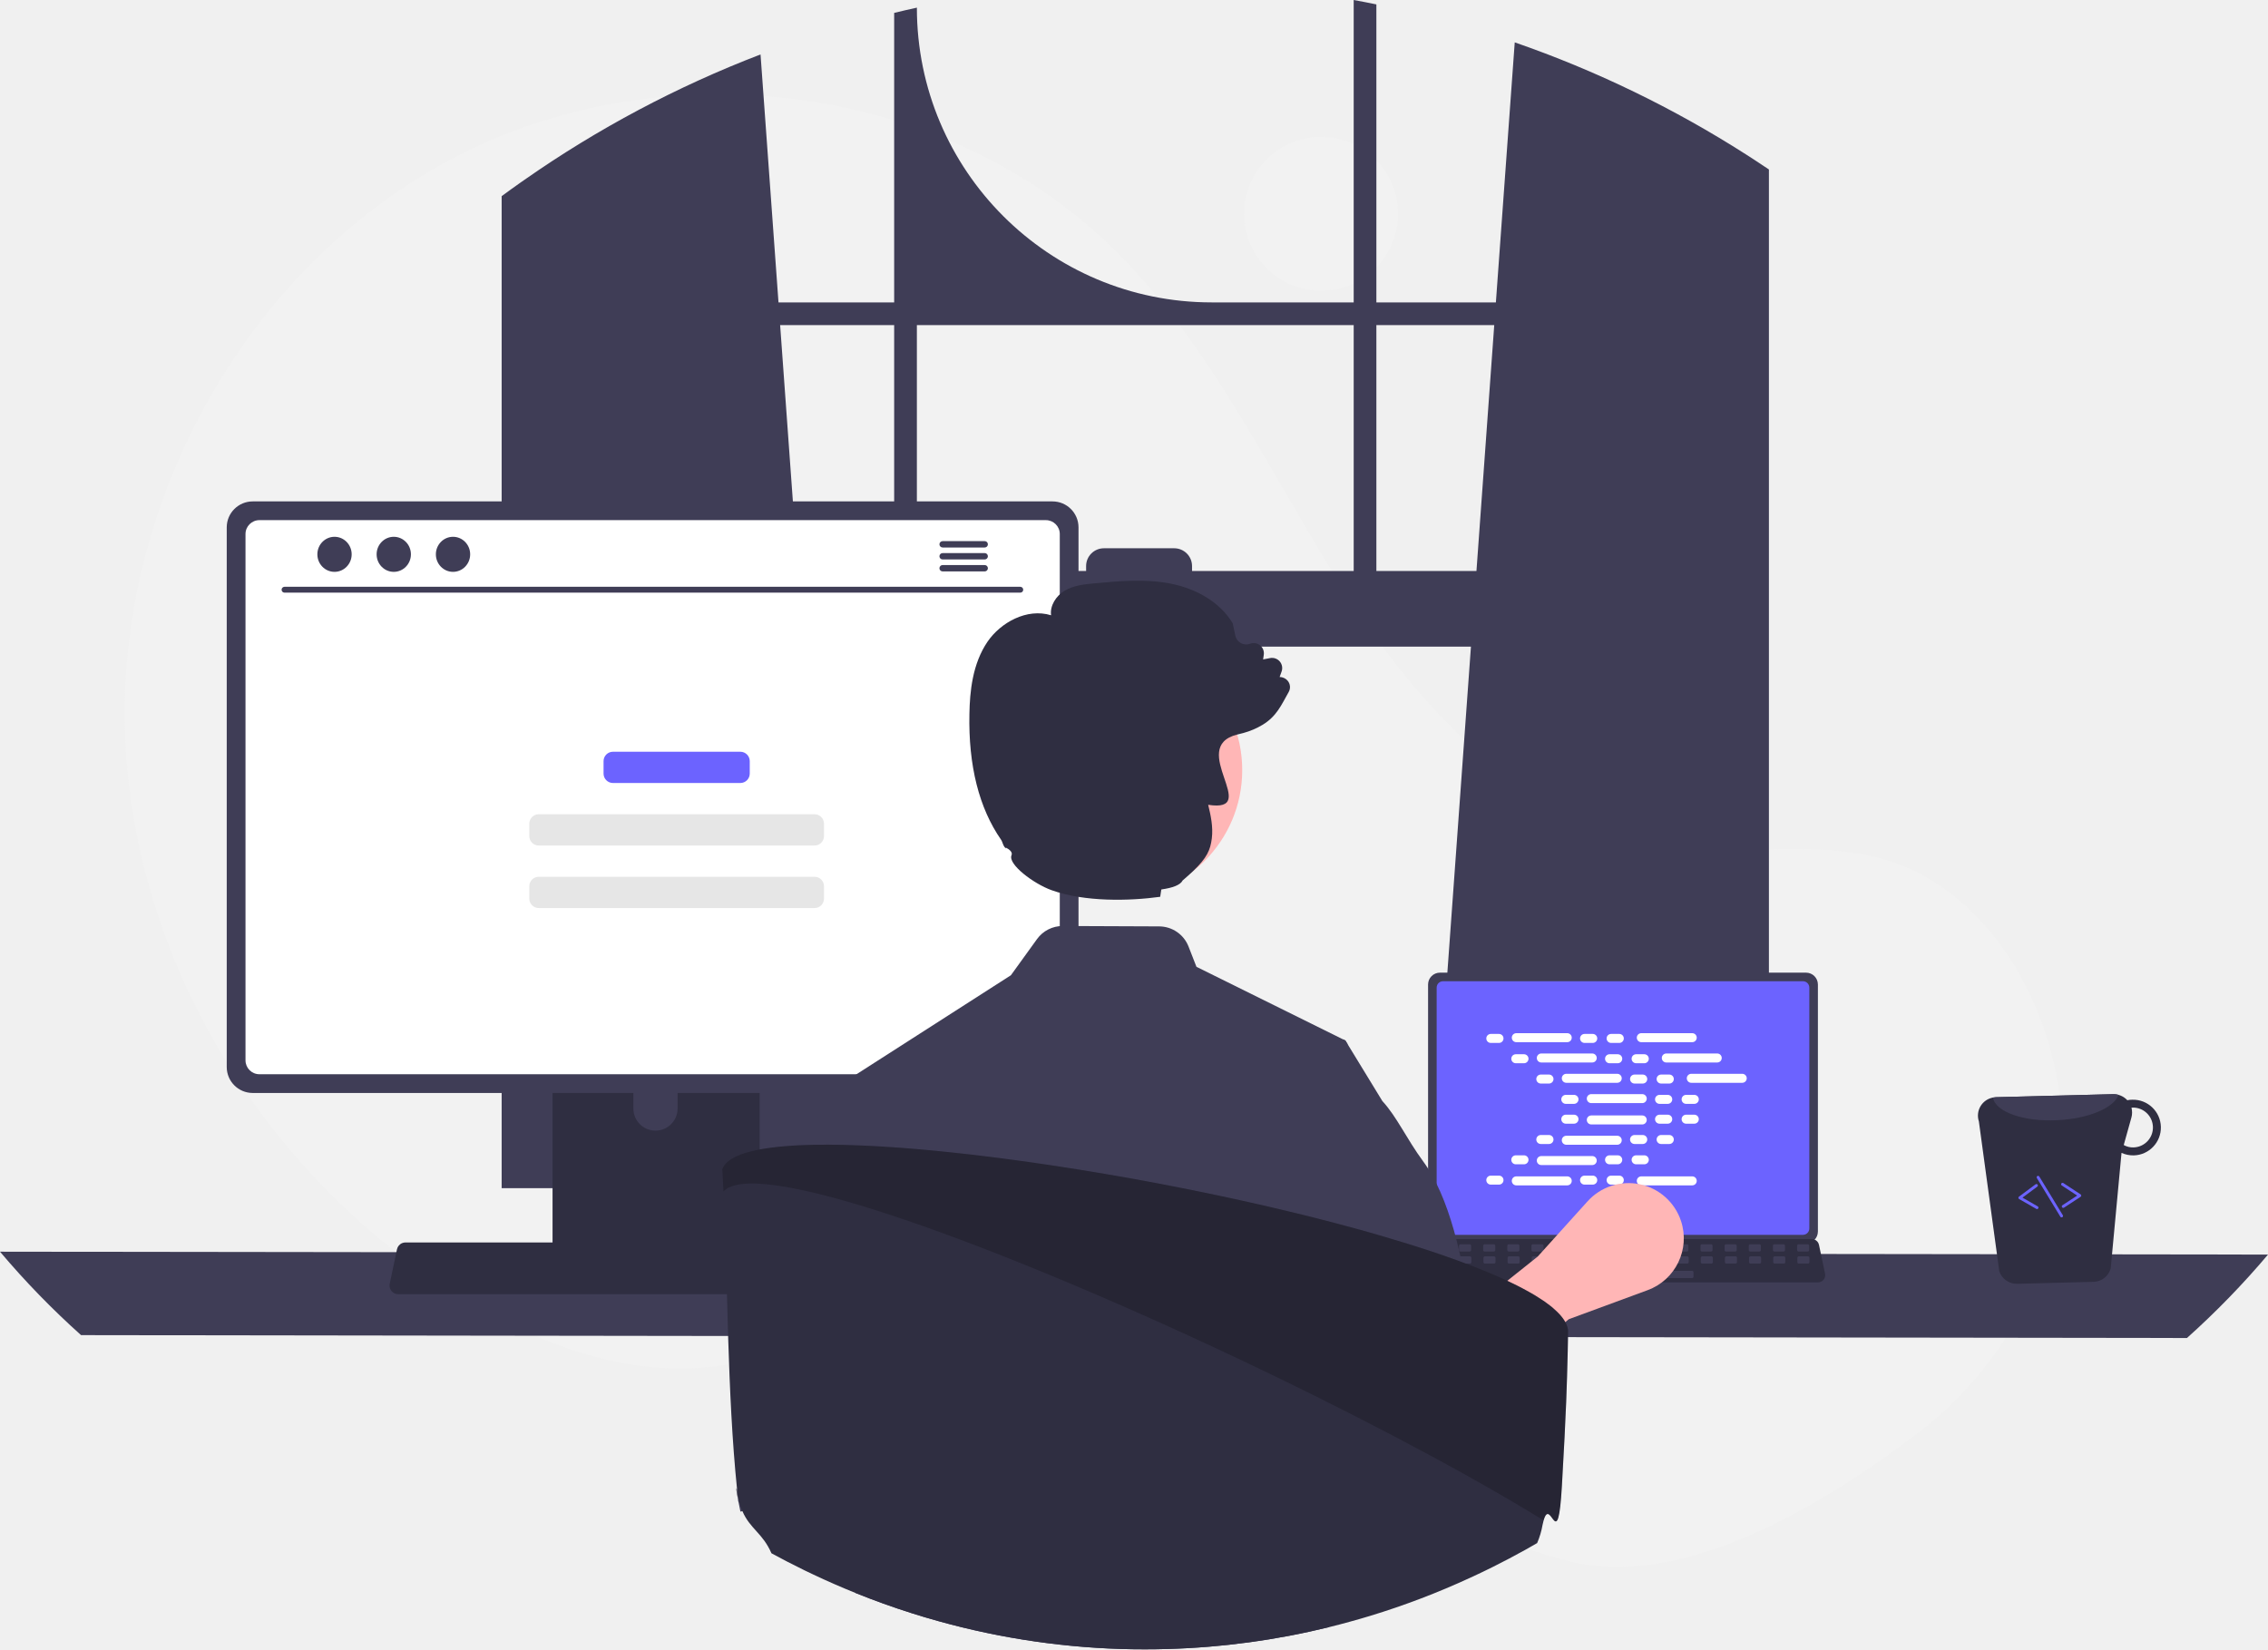
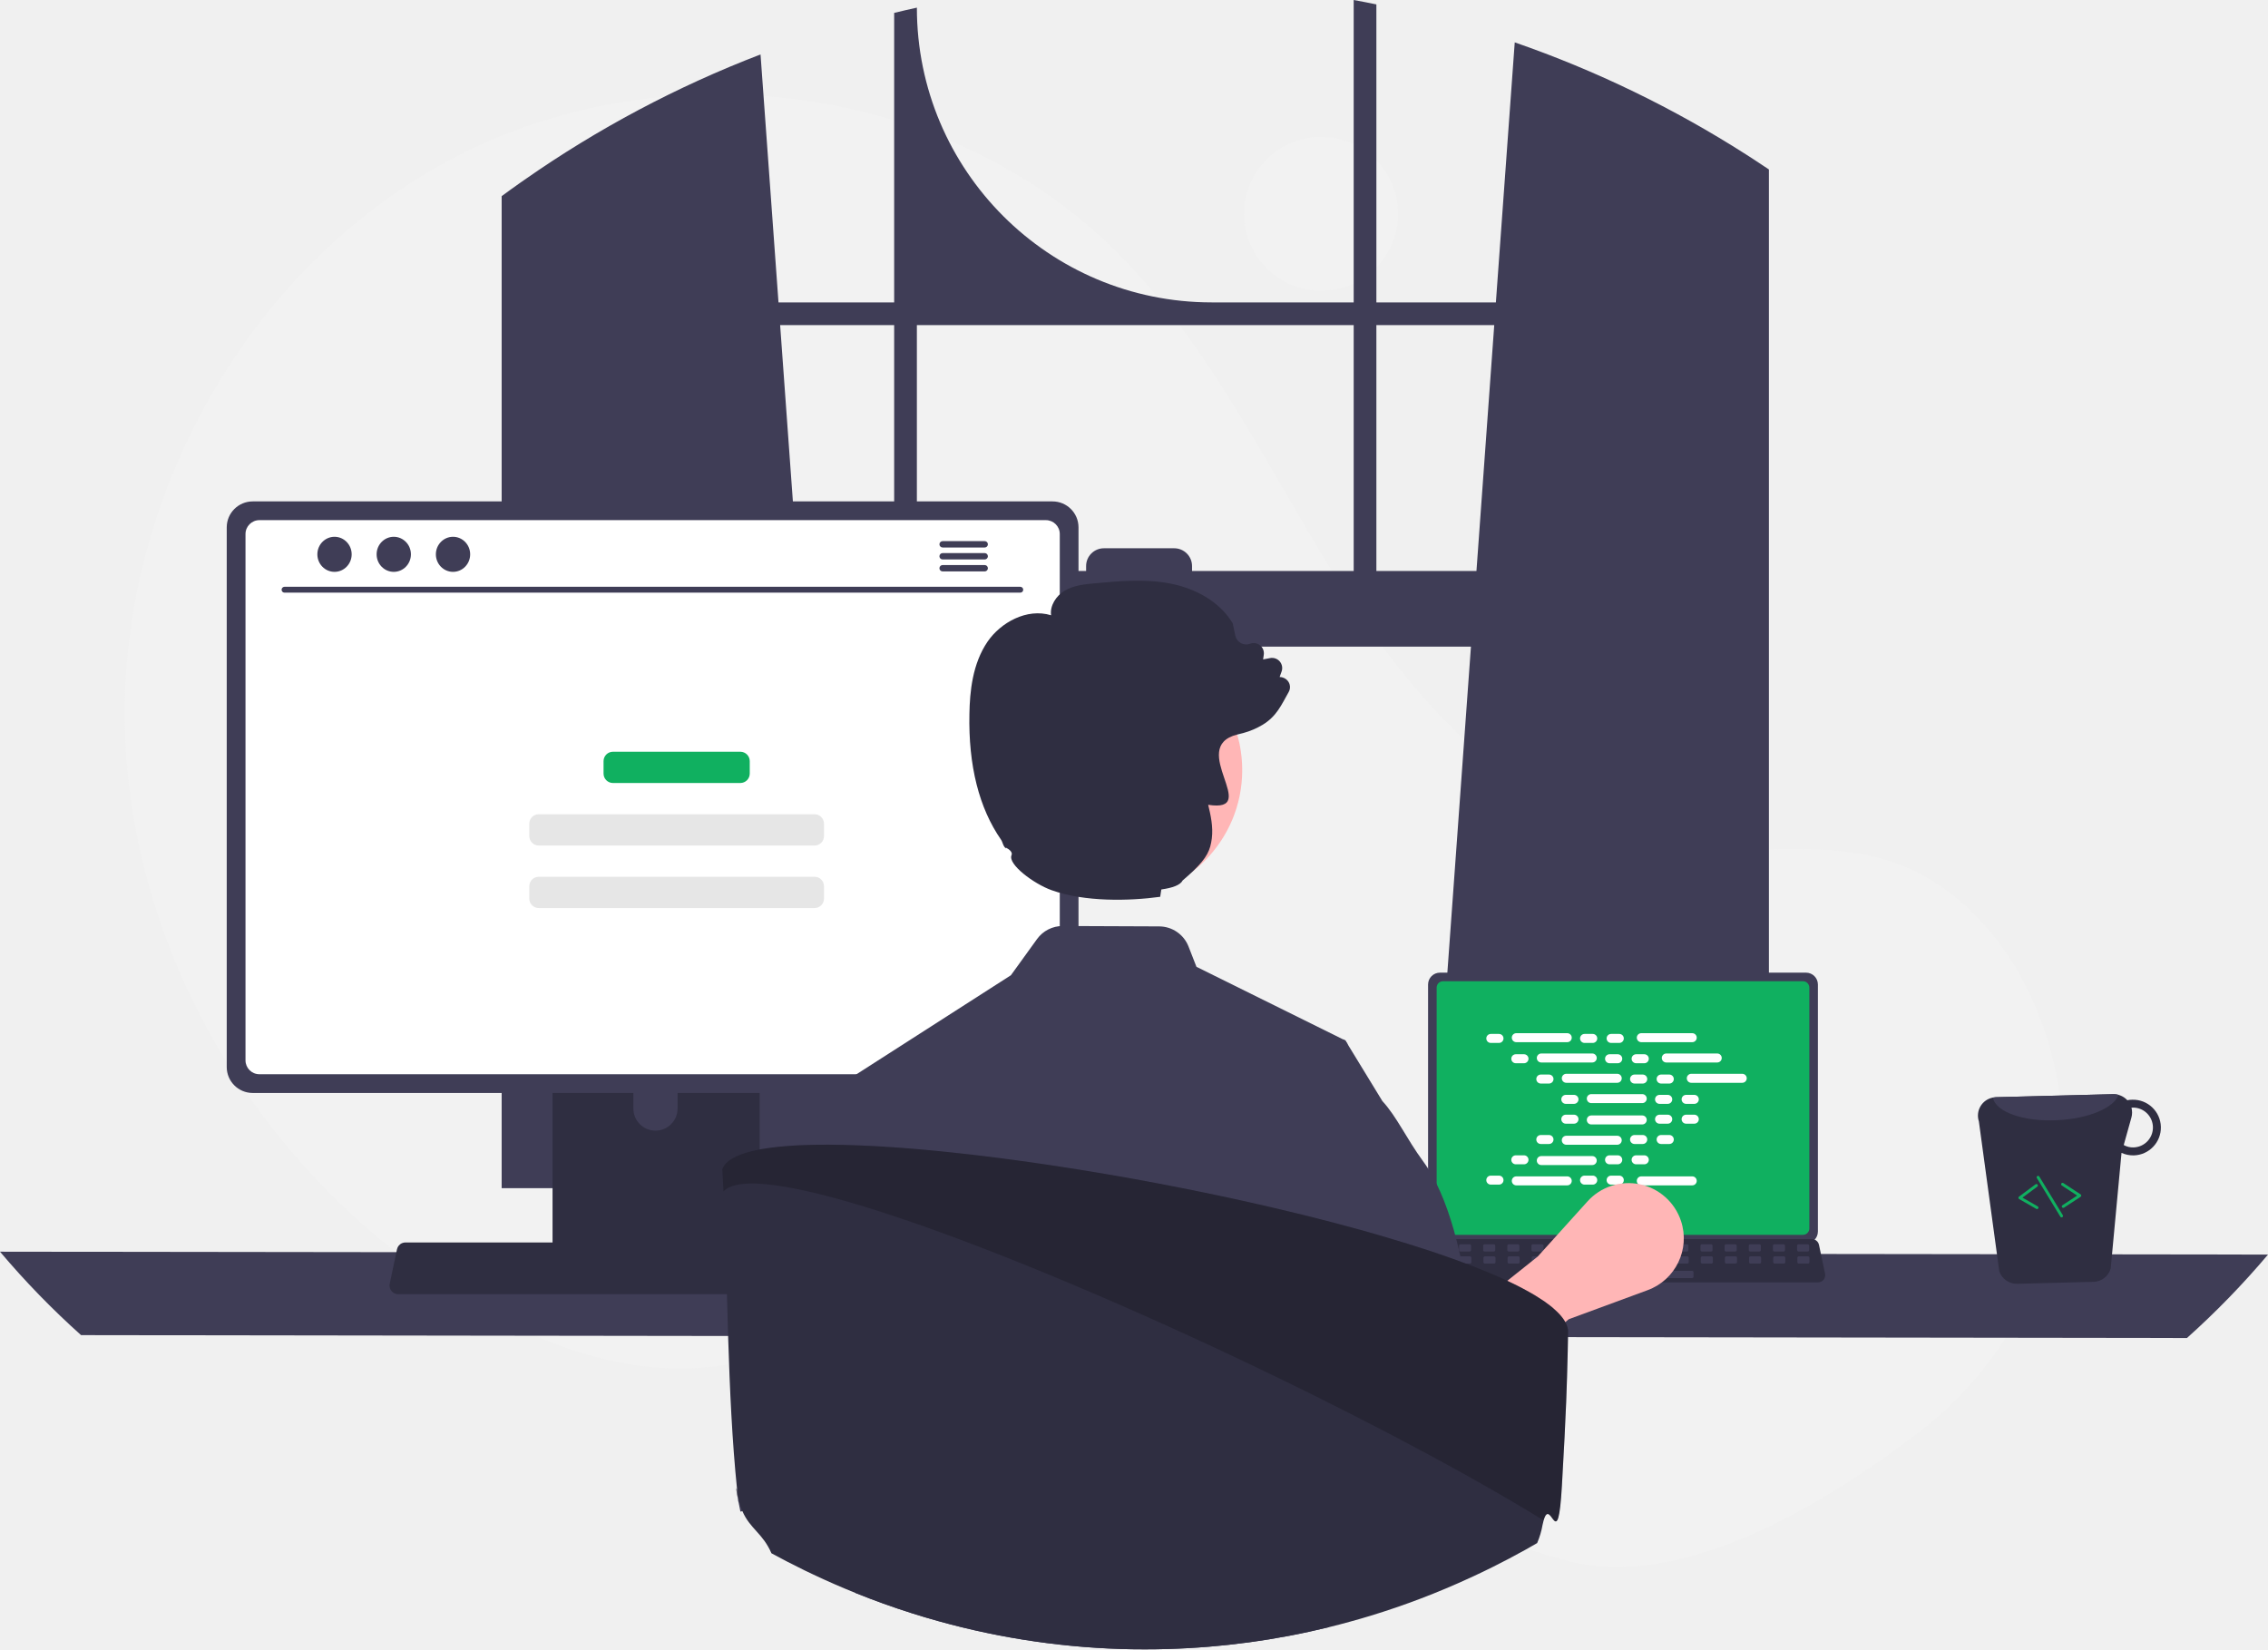
<svg xmlns="http://www.w3.org/2000/svg" data-name="Layer 1" width="786.82" height="572.258" viewBox="0 0 786.82 572.258">
  <circle cx="458.321" cy="74.182" r="26.701" fill="#f2f2f2" />
  <path d="M872.038,661.023c39.688-30.229,58.644-81.025,46.776-129.482q-.442-1.806-.934-3.604c-7.867-28.763-27.332-56.101-55.7-65.291-23.82-7.717-49.82-1.783-74.669-4.851-48.781-6.024-86.601-45.494-113.211-86.819-26.611-41.325-47.062-87.583-82.422-121.724-58.285-56.275-153.362-68.391-225.627-31.76C293.987,254.121,247.955,335.391,249.918,416.386c1.963,80.995,50.046,158.432,119.875,199.517,25.652,15.093,55.321,25.785,84.848,22.044,25.62-3.246,48.899-17.013,74.399-21.1,40.091-6.426,79.927,11.701,114.603,32.824,34.676,21.123,68.17,46.16,107.574,55.952C789.478,715.131,836.881,687.801,872.038,661.023Z" transform="translate(-206.59 -163.8711)" fill="#f2f2f2" />
  <path d="M815.016,219.191c-.87-.58-1.75-1.13-2.62-1.69a380.24,380.24,0,0,0-80.31-38.93l-6.54,90.22h-41.46v-103.39c-2.61-.54-5.24-1.05-7.87-1.53v104.92H626.946A102.27,102.27,0,0,1,524.676,166.521v-0c-2.64.57-5.26,1.18-7.88,1.83v100.44h-40.13l-6.23-86.03a380.858,380.858,0,0,0-81.94,43.53c-.44.3-.88.61-1.31.91-2.21,1.55-4.39,3.13-6.56,4.73v344.19h118.27l-2.09-28.95-11.5-158.95h231.59l-11.5,158.95-2.09,28.95h116.96v-353.45Q817.656,220.901,815.016,219.191Zm-298.22,142.78h-33.39l-6.17-85.3h39.56Zm159.42,0h-56.08v-1.69a6.18,6.18,0,0,0-6.19-6.18h-24.38a6.178,6.178,0,0,0-6.18,6.18v1.69h-58.71v-85.3h151.54Zm7.87,0v-85.3h40.89l-6.17,85.3Z" transform="translate(-206.59 -163.8711)" fill="#3f3d56" />
  <path d="M206.59,598.162a289.003,289.003,0,0,0,28.12,28.95l730.58,1a289.003,289.003,0,0,0,28.12-28.95Z" transform="translate(-206.59 -163.8711)" fill="#3f3d56" />
  <path d="M702.02,505.462v85.704a4.122,4.122,0,0,0,4.119,4.119H833.143a4.122,4.122,0,0,0,4.119-4.119v-85.704a4.124,4.124,0,0,0-4.119-4.115H706.139A4.124,4.124,0,0,0,702.02,505.462Z" transform="translate(-206.59 -163.8711)" fill="#3f3d56" />
-   <path d="M704.999,506.529V590.109a2.205,2.205,0,0,0,2.201,2.201H832.086a2.205,2.205,0,0,0,2.201-2.201V506.529a2.206,2.206,0,0,0-2.201-2.206H707.201A2.206,2.206,0,0,0,704.999,506.529Z" transform="translate(-206.59 -163.8711)" fill="#6c63ff" />
+   <path d="M704.999,506.529V590.109a2.205,2.205,0,0,0,2.201,2.201H832.086a2.205,2.205,0,0,0,2.201-2.201V506.529a2.206,2.206,0,0,0-2.201-2.206H707.201A2.206,2.206,0,0,0,704.999,506.529Z" transform="translate(-206.59 -163.8711)" fill="#10b060" />
  <path d="M699.364,607.881a2.47,2.47,0,0,0,1.943.93H837.299a2.502,2.502,0,0,0,2.446-3.016l-2.111-10.027a2.507,2.507,0,0,0-1.558-1.818,2.425,2.425,0,0,0-.888-.168H703.41a2.424,2.424,0,0,0-.888.168,2.507,2.507,0,0,0-1.558,1.818l-2.111,10.027A2.501,2.501,0,0,0,699.364,607.881Z" transform="translate(-206.59 -163.8711)" fill="#2f2e41" />
  <rect x="830.034" y="595.588" width="4.188" height="2.513" rx="0.488" transform="translate(1457.666 1029.819) rotate(-180)" fill="#3f3d56" />
  <rect x="821.657" y="595.588" width="4.188" height="2.513" rx="0.488" transform="translate(1440.912 1029.819) rotate(-180)" fill="#3f3d56" />
  <rect x="813.28" y="595.588" width="4.188" height="2.513" rx="0.488" transform="translate(1424.158 1029.819) rotate(-180)" fill="#3f3d56" />
  <rect x="804.903" y="595.588" width="4.188" height="2.513" rx="0.488" transform="translate(1407.404 1029.819) rotate(-180)" fill="#3f3d56" />
  <rect x="796.526" y="595.588" width="4.188" height="2.513" rx="0.488" transform="translate(1390.65 1029.819) rotate(-180)" fill="#3f3d56" />
  <rect x="788.149" y="595.588" width="4.188" height="2.513" rx="0.488" transform="translate(1373.896 1029.819) rotate(-180)" fill="#3f3d56" />
  <rect x="779.772" y="595.588" width="4.188" height="2.513" rx="0.488" transform="translate(1357.142 1029.819) rotate(-180)" fill="#3f3d56" />
  <rect x="771.395" y="595.588" width="4.188" height="2.513" rx="0.488" transform="translate(1340.388 1029.819) rotate(-180)" fill="#3f3d56" />
  <rect x="763.018" y="595.588" width="4.188" height="2.513" rx="0.488" transform="translate(1323.634 1029.819) rotate(-180)" fill="#3f3d56" />
  <rect x="754.641" y="595.588" width="4.188" height="2.513" rx="0.488" transform="translate(1306.88 1029.819) rotate(-180)" fill="#3f3d56" />
  <rect x="746.264" y="595.588" width="4.188" height="2.513" rx="0.488" transform="translate(1290.126 1029.819) rotate(-180)" fill="#3f3d56" />
  <rect x="737.887" y="595.588" width="4.188" height="2.513" rx="0.488" transform="translate(1273.372 1029.819) rotate(-180)" fill="#3f3d56" />
  <rect x="729.51" y="595.588" width="4.188" height="2.513" rx="0.488" transform="translate(1256.618 1029.819) rotate(-180)" fill="#3f3d56" />
  <rect x="721.133" y="595.588" width="4.188" height="2.513" rx="0.488" transform="translate(1239.865 1029.819) rotate(-180)" fill="#3f3d56" />
  <rect x="712.756" y="595.588" width="4.188" height="2.513" rx="0.488" transform="translate(1223.111 1029.819) rotate(-180)" fill="#3f3d56" />
  <rect x="704.379" y="595.588" width="4.188" height="2.513" rx="0.488" transform="translate(1206.357 1029.819) rotate(-180)" fill="#3f3d56" />
  <rect x="830.133" y="599.777" width="4.188" height="2.513" rx="0.488" transform="translate(1457.864 1038.196) rotate(-180)" fill="#3f3d56" />
  <rect x="821.756" y="599.777" width="4.188" height="2.513" rx="0.488" transform="translate(1441.11 1038.196) rotate(-180)" fill="#3f3d56" />
  <rect x="813.379" y="599.777" width="4.188" height="2.513" rx="0.488" transform="translate(1424.356 1038.196) rotate(-180)" fill="#3f3d56" />
  <rect x="805.002" y="599.777" width="4.188" height="2.513" rx="0.488" transform="translate(1407.602 1038.196) rotate(-180)" fill="#3f3d56" />
  <rect x="796.625" y="599.777" width="4.188" height="2.513" rx="0.488" transform="translate(1390.848 1038.196) rotate(-180)" fill="#3f3d56" />
  <rect x="788.248" y="599.777" width="4.188" height="2.513" rx="0.488" transform="translate(1374.094 1038.196) rotate(-180)" fill="#3f3d56" />
  <rect x="779.871" y="599.777" width="4.188" height="2.513" rx="0.488" transform="translate(1357.34 1038.196) rotate(-180)" fill="#3f3d56" />
  <rect x="771.494" y="599.777" width="4.188" height="2.513" rx="0.488" transform="translate(1340.586 1038.196) rotate(-180)" fill="#3f3d56" />
  <rect x="763.117" y="599.777" width="4.188" height="2.513" rx="0.488" transform="translate(1323.832 1038.196) rotate(-180)" fill="#3f3d56" />
  <rect x="754.74" y="599.777" width="4.188" height="2.513" rx="0.488" transform="translate(1307.078 1038.196) rotate(-180)" fill="#3f3d56" />
  <rect x="746.363" y="599.777" width="4.188" height="2.513" rx="0.488" transform="translate(1290.324 1038.196) rotate(-180)" fill="#3f3d56" />
  <rect x="737.986" y="599.777" width="4.188" height="2.513" rx="0.488" transform="translate(1273.57 1038.196) rotate(-180)" fill="#3f3d56" />
  <rect x="729.609" y="599.777" width="4.188" height="2.513" rx="0.488" transform="translate(1256.816 1038.196) rotate(-180)" fill="#3f3d56" />
  <rect x="721.232" y="599.777" width="4.188" height="2.513" rx="0.488" transform="translate(1240.062 1038.196) rotate(-180)" fill="#3f3d56" />
  <rect x="712.855" y="599.777" width="4.188" height="2.513" rx="0.488" transform="translate(1223.309 1038.196) rotate(-180)" fill="#3f3d56" />
  <rect x="704.478" y="599.777" width="4.188" height="2.513" rx="0.488" transform="translate(1206.555 1038.196) rotate(-180)" fill="#3f3d56" />
  <rect x="760.604" y="604.803" width="33.508" height="2.513" rx="0.488" transform="translate(1348.126 1048.248) rotate(-180)" fill="#3f3d56" />
  <rect x="515.631" y="358.737" width="5.966" height="3.122" rx="1.561" fill="#fff" />
  <rect x="548.154" y="358.737" width="5.966" height="3.122" rx="1.561" fill="#fff" />
  <rect x="557.369" y="358.737" width="5.966" height="3.122" rx="1.561" fill="#fff" />
  <rect x="524.477" y="358.477" width="20.796" height="3.122" rx="1.561" fill="#fff" />
  <rect x="567.841" y="358.477" width="20.796" height="3.122" rx="1.561" fill="#fff" />
  <rect x="524.304" y="365.784" width="5.966" height="3.122" rx="1.561" fill="#fff" />
  <rect x="556.827" y="365.784" width="5.966" height="3.122" rx="1.561" fill="#fff" />
  <rect x="566.042" y="365.784" width="5.966" height="3.122" rx="1.561" fill="#fff" />
  <rect x="533.15" y="365.523" width="20.796" height="3.122" rx="1.561" fill="#fff" />
  <rect x="576.514" y="365.523" width="20.796" height="3.122" rx="1.561" fill="#fff" />
  <rect x="532.977" y="372.83" width="5.966" height="3.122" rx="1.561" fill="#fff" />
  <rect x="565.5" y="372.83" width="5.966" height="3.122" rx="1.561" fill="#fff" />
  <rect x="574.715" y="372.83" width="5.966" height="3.122" rx="1.561" fill="#fff" />
  <rect x="541.823" y="372.57" width="20.796" height="3.122" rx="1.561" fill="#fff" />
  <rect x="585.187" y="372.57" width="20.796" height="3.122" rx="1.561" fill="#fff" />
  <rect x="541.649" y="379.877" width="5.966" height="3.122" rx="1.561" fill="#fff" />
  <rect x="574.172" y="379.877" width="5.966" height="3.122" rx="1.561" fill="#fff" />
  <rect x="583.387" y="379.877" width="5.966" height="3.122" rx="1.561" fill="#fff" />
  <rect x="550.496" y="379.617" width="20.796" height="3.122" rx="1.561" fill="#fff" />
  <rect x="548.154" y="407.898" width="5.966" height="3.122" rx="1.561" fill="#fff" />
  <rect x="557.369" y="407.898" width="5.966" height="3.122" rx="1.561" fill="#fff" />
  <rect x="567.841" y="408.158" width="20.796" height="3.122" rx="1.561" fill="#fff" />
  <rect x="515.631" y="407.898" width="5.966" height="3.122" rx="1.561" fill="#fff" />
  <rect x="524.477" y="408.158" width="20.796" height="3.122" rx="1.561" fill="#fff" />
  <rect x="524.304" y="400.851" width="5.966" height="3.122" rx="1.561" fill="#fff" />
  <rect x="556.827" y="400.851" width="5.966" height="3.122" rx="1.561" fill="#fff" />
  <rect x="566.042" y="400.851" width="5.966" height="3.122" rx="1.561" fill="#fff" />
  <rect x="533.15" y="401.111" width="20.796" height="3.122" rx="1.561" fill="#fff" />
  <rect x="532.977" y="393.804" width="5.966" height="3.122" rx="1.561" fill="#fff" />
  <rect x="565.5" y="393.804" width="5.966" height="3.122" rx="1.561" fill="#fff" />
  <rect x="574.715" y="393.804" width="5.966" height="3.122" rx="1.561" fill="#fff" />
  <rect x="541.823" y="394.064" width="20.796" height="3.122" rx="1.561" fill="#fff" />
  <rect x="541.649" y="386.758" width="5.966" height="3.122" rx="1.561" fill="#fff" />
  <rect x="574.172" y="386.758" width="5.966" height="3.122" rx="1.561" fill="#fff" />
  <rect x="583.387" y="386.758" width="5.966" height="3.122" rx="1.561" fill="#fff" />
  <rect x="550.496" y="387.018" width="20.796" height="3.122" rx="1.561" fill="#fff" />
  <path d="M711.507,654.353l-13.35-21.102,41.902-33.403,17.295-19.161a19.161,19.161,0,0,1,32.418,6.828h0a19.161,19.161,0,0,1-11.57,23.991l-27.349,10.075Z" transform="translate(-206.59 -163.8711)" fill="#ffb6b6" />
  <path d="M398.28,501.352v102.56h71.85v-102.56a3.448,3.448,0,0,0-2.43-3.3,3.175,3.175,0,0,0-1.03-.16H401.75A3.463,3.463,0,0,0,398.28,501.352Zm28.04,35.24a7.67,7.67,0,0,1,15.34,0v11.9a7.67,7.67,0,0,1-15.34,0Z" transform="translate(-206.59 -163.8711)" fill="#2f2e41" />
  <path d="M398.06,600.632v9.89a1.946,1.946,0,0,0,1.93,1.94h68.43a1.94,1.94,0,0,0,1.93-1.94v-9.89Z" transform="translate(-206.59 -163.8711)" fill="#3f3d56" />
  <path d="M285.25,346.832V534.092a9.007,9.007,0,0,0,9,9h277.5a9.007,9.007,0,0,0,9-9V346.832a9.011,9.011,0,0,0-9-8.99H294.25A9.012,9.012,0,0,0,285.25,346.832Z" transform="translate(-206.59 -163.8711)" fill="#3f3d56" />
  <path d="M291.76,349.162v182.62a4.818,4.818,0,0,0,4.81,4.81H569.44a4.818,4.818,0,0,0,4.81-4.81v-182.62a4.82,4.82,0,0,0-4.81-4.82H296.57A4.821,4.821,0,0,0,291.76,349.162Z" transform="translate(-206.59 -163.8711)" fill="#fff" />
  <path d="M342.4,611.792a2.948,2.948,0,0,0,2.32,1.11h162.34a2.987,2.987,0,0,0,2.92-3.6l-2.52-11.97a2.993,2.993,0,0,0-1.86-2.17,2.895,2.895,0,0,0-1.06-.2H347.23a2.894,2.894,0,0,0-1.06.2,2.992,2.992,0,0,0-1.86,2.17l-2.52,11.97A2.985,2.985,0,0,0,342.4,611.792Z" transform="translate(-206.59 -163.8711)" fill="#2f2e41" />
  <path d="M560.585,369.499H305.261a1.016,1.016,0,0,1,0-2.031H560.585a1.016,1.016,0,0,1,0,2.031Z" transform="translate(-206.59 -163.8711)" fill="#3f3d56" />
  <ellipse cx="116.051" cy="192.33" rx="5.95" ry="6.083" fill="#3f3d56" />
  <ellipse cx="136.607" cy="192.33" rx="5.95" ry="6.083" fill="#3f3d56" />
  <ellipse cx="157.163" cy="192.33" rx="5.95" ry="6.083" fill="#3f3d56" />
  <path d="M548.206,351.622h-14.6a1.105,1.105,0,0,0,0,2.21h14.6a1.105,1.105,0,0,0,0-2.21Z" transform="translate(-206.59 -163.8711)" fill="#3f3d56" />
  <path d="M548.206,355.772h-14.6a1.105,1.105,0,0,0,0,2.21h14.6a1.105,1.105,0,0,0,0-2.21Z" transform="translate(-206.59 -163.8711)" fill="#3f3d56" />
  <path d="M548.206,359.922h-14.6a1.105,1.105,0,0,0,0,2.21h14.6a1.105,1.105,0,0,0,0-2.21Z" transform="translate(-206.59 -163.8711)" fill="#3f3d56" />
  <path d="M900.186,604.972a6.416,6.416,0,0,0,6.183,4.331l26.492-.682a6.329,6.329,0,0,0,5.981-4.657l3.749-40.087a9.794,9.794,0,0,0,4.238.871,9.661,9.661,0,1,0-.485-19.317,8.184,8.184,0,0,0-1.736.181,6.548,6.548,0,0,0-4.874-2.103l-40.751,1.052a5.853,5.853,0,0,0-1.005.125,6.365,6.365,0,0,0-4.873,8.265Zm43.173-43.817,2.668-9.553a6.506,6.506,0,0,0,.02-3.375c.129-0.0.244-.062.373-.062a6.91,6.91,0,0,1,.324,13.817A6.505,6.505,0,0,1,943.359,561.156Z" transform="translate(-206.59 -163.8711)" fill="#2f2e41" />
  <path d="M897.978,544.686c.868,4.964,10.629,8.454,22.366,7.847,10.793-.497,19.617-4.287,21.234-8.778a6.025,6.025,0,0,0-1.844-.246l-40.751,1.052A5.853,5.853,0,0,0,897.978,544.686Z" transform="translate(-206.59 -163.8711)" fill="#3f3d56" />
-   <path d="M922.494,582.944a.497.497,0,0,0,.151-.066l5.753-3.766a.499.499,0,0,0,0-.836l-5.98-3.917a.5.5,0,1,0-.548.836l5.341,3.498-5.114,3.348a.5.5,0,0,0,.396.903Z" transform="translate(-206.59 -163.8711)" fill="#6c63ff" />
-   <path d="M913.408,583.363a.5.5,0,0,0,.126-.918l-5.303-3.04,5.126-3.807a.5.5,0,1,0-.596-.802l-5.739,4.263a.5.5,0,0,0,.049.835l5.965,3.42A.5.5,0,0,0,913.408,583.363Z" transform="translate(-206.59 -163.8711)" fill="#6c63ff" />
-   <path d="M921.922,586.244a.482.482,0,0,0,.137-.058.5.5,0,0,0,.168-.687l-8.155-13.408a.5.5,0,0,0-.854.521l8.155,13.408A.5.5,0,0,0,921.922,586.244Z" transform="translate(-206.59 -163.8711)" fill="#6c63ff" />
-   <rect x="209.385" y="260.827" width="50.719" height="10.846" rx="3.264" fill="#6c63ff" />
+   <path d="M922.494,582.944a.497.497,0,0,0,.151-.066l5.753-3.766a.499.499,0,0,0,0-.836l-5.98-3.917a.5.5,0,1,0-.548.836l5.341,3.498-5.114,3.348a.5.5,0,0,0,.396.903Z" transform="translate(-206.59 -163.8711)" fill="#10b060" />
+   <path d="M913.408,583.363a.5.5,0,0,0,.126-.918l-5.303-3.04,5.126-3.807a.5.5,0,1,0-.596-.802l-5.739,4.263a.5.5,0,0,0,.049.835l5.965,3.42A.5.5,0,0,0,913.408,583.363Z" transform="translate(-206.59 -163.8711)" fill="#10b060" />
+   <path d="M921.922,586.244a.482.482,0,0,0,.137-.058.5.5,0,0,0,.168-.687l-8.155-13.408a.5.5,0,0,0-.854.521l8.155,13.408A.5.5,0,0,0,921.922,586.244Z" transform="translate(-206.59 -163.8711)" fill="#10b060" />
+   <rect x="209.385" y="260.827" width="50.719" height="10.846" rx="3.264" fill="#10b060" />
  <rect x="183.626" y="282.519" width="102.236" height="10.846" rx="3.264" fill="#e6e6e6" />
  <rect x="183.626" y="304.21" width="102.236" height="10.846" rx="3.264" fill="#e6e6e6" />
  <path d="M497.301,540.717l.217.684.011.023,6.525,19.838,7.506,22.861,14.123,42.961.137,6.673v.023l1.049,53.684-2.909,7.278,3.274,11.932s-1.506-18.037-9.582-7.679c-4.574,5.886-9.925,11.91-14.317,17.556q9.6,3.884,19.507,7.027c1.426.456,2.863.89,4.301,1.323q.462.137.924.274a266.863,266.863,0,0,0,67.351,10.826c1.186.034,2.35.057,3.479.08.399.011.787.023,1.175.023,1.278.011,2.544.023,3.822.023q3.867,0,7.7-.114a266.853,266.853,0,0,0,56.091-7.586c-.125-7.586-.468-16.45-.958-25.918-.228-4.643-5.35-9.674-5.658-14.533-.217-3.65,4.381-7.084,4.141-10.792-1.551-22.827-3.491-14.064-4.928-30.229q-.222-2.379-.411-4.552c-.924-10.381-1.563-16.872-1.563-16.872l6.137-38.683,9.639-60.734-.742-1.221-.833-.411-50.844-25.165-2.761-7.073a10.979,10.979,0,0,0-10.141-6.947l-33.493-.137a10.931,10.931,0,0,0-8.909,4.529l-9.069,12.56Z" transform="translate(-206.59 -163.8711)" fill="#3f3d56" />
  <path d="M533.407,617.525,525.82,633.758l-5.179,11.088-8.909,46.646-4.46,4.734L503.45,679.467l-39.998,8.881c-1.312-7.29-.351.247-1.161-7.75.228-.228.468-.456.707-.685.639-.593,1.175-1.152,1.164-1.688-.456-27.584.913-74.526,12.343-102.966a60.053,60.053,0,0,1,7.027-13.107c.228-.308.445-.616.662-.924,5.27-7.381,8.601-14.647,13.324-19.815v-.011a.53.53,0,0,0,.08-.08.157.157,0,0,0,.046-.034l32.443-17.203,1.392,39.105.992,28.109Z" transform="translate(-206.59 -163.8711)" fill="#3f3d56" />
  <path d="M650.391,622.135l9.476,20.275,3.307,7.061,8.907,46.642,4.446,4.723,3.83-16.755,1.8-.369,32.459-6.722,9.461,30.046a17.984,17.984,0,0,0-3.261-22.506c-.646-.585-1.184-1.154-1.169-1.692.538-32.443-1.446-91.684-19.367-116.066-5.692-7.738-9.107-15.445-14.076-20.829-.015-.015-.015-.031-.031-.031L674.081,526.114l-.738-1.215-.831-.415Z" transform="translate(-206.59 -163.8711)" fill="#3f3d56" />
  <circle id="a657ec4b-47ce-4d2a-9c58-81a811696ca9" data-name="Ellipse 5" cx="386.397" cy="267.201" r="44.558" fill="#ffb6b6" />
  <path d="M653.212,399.948a3.759,3.759,0,0,0-2.69-1.19l.67-1.86a3.528,3.528,0,0,0-3.96-4.7l-2.44.47.23-1.63a3.534,3.534,0,0,0-4.73-3.82,3.766,3.766,0,0,1-3.24-.23,3.846,3.846,0,0,1-1.92-2.61l-.85-4.1-.09-.22c-4.14-6.9-12.1-11.92-21.84-13.76-8.67-1.65-17.56-.81-26.13-.02-3.4.32-7.24.68-10.44,2.64-2.72,1.68-5.02,5.04-4.55,8.43-8.45-2.59-17.51,2.58-22,9.1-5.32,7.76-6.19,17.48-6.33,25.08-.38,17.98,3.33,32.69,11,43.73.56.8.7,2.47,1.81,3.03l-.23-.37c1.24.62,2.5,1.62,2.03,2.69-1.35,3.08,7.62,9.89,13.94,12.14,11.53,4.11,26.86,3.76,37.64,2.28l.38-2.55c3.89-.53,6.63-1.54,7.4-3.12,1.36-1.16,2.52-2.2,3.53-3.16l.01-.01c.02-.02.06-.05.08-.07,4.87-4.67,6-7.33,6.51-11.38.49-3.97-.38-8-1.27-11.63,18.74,2.9-7.38-19.96,10.08-24.38a5.434,5.434,0,0,1,.61-.15c.51-.12,1.02-.24,1.51-.38a26.448,26.448,0,0,0,6.72-2.87c4.88-2.97,6.49-6.91,9.01-11.35A3.427,3.427,0,0,0,653.212,399.948Z" transform="translate(-206.59 -163.8711)" fill="#2f2e41" />
  <path d="M750.582,625.308c-.01,1.75-.03,4.2-.11,7.23q-.015.63-.03,1.29c-.13,5.57-.26,10.24-.47,15.43-.01.36-.02.71-.04,1.07-.28,7.24-.72,15.67-1.48,29.02-1.41,24.66-3.87,3.39-6.34,12.04-.12.43-.25.94-.37,1.54a27.916,27.916,0,0,1-1.88,6.33c-1.31.78-2.66,1.53-3.99,2.28-3.79,2.11-7.64,4.14-11.52,6.07-2.18,1.08-4.37,2.14-6.57,3.16-.35.16-.69.32-1.03.47a270.887,270.887,0,0,1-34.75,13.26c-2.32.7-4.63,1.38-6.97,2.01-2.44.68-4.88,1.32-7.35,1.92a266.893,266.893,0,0,1-56.09,7.59c-2.55.08-5.12.11-7.7.11-1.28,0-2.54-.01-3.82-.02-.39,0-.78-.01-1.17-.02-1.13-.03-2.3-.05-3.48-.08a266.663,266.663,0,0,1-67.35-10.83l-.93-.27c-1.44-.44-2.87-.87-4.3-1.33q-9.9-3.135-19.51-7.02-7.335-2.955-14.5-6.34a.339.339,0,0,1-.12-.06c-1-.46-2.01-.94-3.01-1.43-.13-.07-.27-.14-.41-.21q-5.595-2.73-11.07-5.72c-3.07-7.05-7.39-8.4-10.07-14.6a25.874,25.874,0,0,1-1.68-5.74c0-.02-.01-.04-.01-.07.28,3.72-1.19-6.6-.01-.04-.01-.12-.02-.25-.03-.4-.03-.36-.07-.8-.13-1.35-3.43-33.49-3.21-71.79-4.7-103.35q-.15-3.06-.31-5.86c-.03-.62-.07-1.23-.11-1.83.07-.18.15-.37.24-.55a1.002,1.002,0,0,1,.07-.15,1.623,1.623,0,0,1,.1-.18c.02-.03.05-.07.07-.1a.917.917,0,0,1,.05-.1c.09-.14.19-.29.3-.43.05-.06.09-.11.14-.16a.808.808,0,0,1,.12-.14.637.637,0,0,1,.11-.13c.04-.04.08-.09.13-.14a.302.302,0,0,1,.08-.08,2.033,2.033,0,0,1,.26-.25,9.624,9.624,0,0,1,1.14-.9c.14-.09.29-.18.43-.28a19.135,19.135,0,0,1,3.17-1.52c.38-.14.76-.27,1.17-.41.15-.04.29-.09.44-.14.22-.07.44-.14.67-.19,1.14-.34,2.37-.63,3.7-.9.16-.03.33-.06.5-.1.24-.05.49-.09.74-.13.34-.06.69-.12,1.04-.18,2.97-.47,6.34-.82,10.06-1.05q.525-.03,1.05-.06c.41-.02.82-.04,1.24-.06.35-.02.71-.03,1.07-.04.35-.02.71-.03,1.08-.04,1.01-.03,2.05-.06,3.11-.08,3.02-.06,6.2-.04,9.54.03,1.55.04,3.13.08,4.75.15.11,0,.21.01.31.01,1.41.05,2.83.11,4.29.19,1.02.05,2.05.1,3.08.16.97.06,1.95.12,2.94.19.77.04,1.54.1,2.32.15.66.05,1.32.1,1.98.14l.9.06c.49.04.98.07,1.48.12,1.1.09,2.2.18,3.32.27,1.11.1,2.24.2,3.37.3s2.27.21,3.41.32c.12.01.23.02.34.03,1.04.11,2.08.21,3.13.32.24.02.49.04.73.07,1.001.101,2.022.218,3.032.326.31.033.618.066.929.1.791.086,1.572.161,2.368.254,1.05.12,2.12.23,3.16.37.81.09,1.62.18,2.43.28,1.27.15,2.56.31,3.85.48.49.06.98.12,1.47.19,3.68.46,7.4.97,11.18,1.5,5.73.81,11.55,1.69,17.41,2.64q8.805,1.425,17.71,3.01c1.5.27,3,.54,4.51.82q1.02.195,2.04.39c1.16.21,2.32.43,3.48.65,1.16.22,2.32.44,3.48.67,1.38.27,2.77.54,4.15.81,9.09,1.8,18.13,3.72,26.95,5.73,1.45.33,2.9.67,4.34,1q4.32,1.005,8.56,2.04c.78.18,1.55.37,2.32.56,1.92.48,3.84.96,5.73,1.45l.33.09c1.39.34,2.75.69,4.11,1.05q4.815,1.26,9.47,2.55,3.09.855,6.11,1.73c3.01.87,5.96,1.75,8.83,2.64.71.22,1.42.44,2.12.65,2.1.65,4.17,1.31,6.18,1.97,1.6.52,3.16,1.05,4.7,1.58q2.31.795,4.53,1.59c.95.34,1.89.7,2.83,1.04,1.35.5,2.68,1,3.98,1.5.4.15.79.31,1.18.46.25.11.49.2.73.3.47.19.95.37,1.41.56.47.18.93.37,1.39.57.45.18.91.37,1.35.56.45.18.89.37,1.33.57.37.15.73.31,1.08.47.71.31,1.42.62,2.11.94.34.16.68.31,1.02.47l.78.36c.11.06.22.11.33.16.25.12.51.25.76.37.58.27,1.15.56,1.71.83.75.38,1.48.76,2.18,1.13.71.38,1.4.76,2.06,1.13.11.06.21.12.32.18.15.08.3.17.45.25.51.29,1,.59,1.49.88.96.59,1.87,1.17,2.72,1.75.19.13.37.26.56.38.63.45,1.23.89,1.79,1.34,0,.01,0,.01.01.01.19.14.37.29.55.43.15.14.31.26.46.4.52.45,1,.88,1.44,1.32a5.667,5.667,0,0,1,.42.43,1.208,1.208,0,0,1,.16.16c.2.2.38.4.55.6a.553.553,0,0,1,.07.09c.24.28.46.56.67.84.1.14.21.28.3.42.12.17.24.35.34.52.09.14.17.29.25.43a7.257,7.257,0,0,1,.54,1.13,5.241,5.241,0,0,1,.27.82A5.844,5.844,0,0,1,750.582,625.308Z" transform="translate(-206.59 -163.8711)" fill="#2f2e41" />
  <path d="M750.582,625.308c-.01,1.75-.03,4.2-.11,7.23-.01.42-.03.85-.04,1.29-.1,4.25-.25,9.5-.46,15.43-.01.36-.02.71-.04,1.07-.28,7.24-.72,15.67-1.48,29.02-1.41,24.66-3.87,3.39-6.34,12.04-6.86-4.22-14.38-8.64-22.42-13.18q-2.175-1.23-4.39-2.47c-16.08-8.97-34.04-18.37-52.79-27.68-.74-.37-1.49-.74-2.23-1.1-42.95-21.23-89.83-41.88-127.81-55.66-7.33-2.66-14.33-5.06-20.91-7.17-13.86-4.43-25.84-7.53-35.06-8.87-9.6-1.4-16.23-.9-18.91,1.99q-.15-3.06-.31-5.86-.06-.93-.12-1.83c.062-.165.142-.322.22-.48.011-.023.019-.047.03-.07a1.002,1.002,0,0,1,.07-.15,1.623,1.623,0,0,1,.1-.18,1.06,1.06,0,0,1,.12-.2c.09-.14.19-.29.3-.43a3.483,3.483,0,0,1,.26-.3.637.637,0,0,1,.11-.13c.04-.04.08-.09.13-.14a.302.302,0,0,1,.08-.08,2.033,2.033,0,0,1,.26-.25,9.624,9.624,0,0,1,1.14-.9c.14-.09.29-.18.43-.28a19.135,19.135,0,0,1,3.17-1.52c.38-.14.76-.27,1.17-.41.15-.04.29-.09.44-.14.22-.07.44-.14.67-.19,1.14-.34,2.37-.63,3.7-.9.4-.08.82-.16,1.24-.23.34-.06.69-.12,1.04-.18,2.97-.47,6.34-.82,10.06-1.05q.525-.03,1.05-.06c.41-.02.82-.04,1.24-.06.35-.02.71-.03,1.07-.04.35-.02.71-.03,1.08-.04,1.01-.03,2.05-.06,3.11-.08,3.02-.05,6.2-.03,9.54.04,1.55.03,3.13.08,4.75.15.1,0,.21.01.31.01,1.41.04,2.84.11,4.29.18,1.02.05,2.05.1,3.08.16.97.06,1.95.12,2.94.19.77.04,1.54.1,2.32.15.66.05,1.32.1,1.98.14.79.06,1.58.12,2.38.18,1.1.09,2.2.18,3.32.27,1.11.1,2.24.2,3.37.3s2.27.21,3.41.32c.12.01.23.02.34.03,1.04.11,2.08.21,3.13.32q8.73.885,17.97,2.07,5.52.705,11.18,1.51c5.73.81,11.55,1.69,17.41,2.63q8.805,1.425,17.71,3.01c1.5.27,3,.54,4.51.82q2.76.51,5.52,1.04c1.16.22,2.32.44,3.48.67,1.38.27,2.77.54,4.15.81,9.09,1.8,18.13,3.72,26.95,5.73,1.45.33,2.9.67,4.34,1q4.32,1.005,8.56,2.04c.78.19,1.55.38,2.32.57q2.895.72,5.73,1.44v.01c.11.02.22.05.33.08,1.38.35,2.75.7,4.11,1.06q4.815,1.26,9.47,2.54c2.06.58,4.1,1.15,6.11,1.73,3.01.88,5.96,1.76,8.83,2.64.71.22,1.42.44,2.12.65q3.15.99,6.18,1.97c1.6.52,3.16,1.05,4.7,1.58q2.31.795,4.53,1.59c.96.34,1.9.69,2.83,1.03,1.36.5,2.68,1,3.98,1.51.4.15.79.31,1.18.46.73.28,1.44.57,2.14.86.47.18.93.37,1.39.57.45.18.91.37,1.35.56.45.18.89.37,1.33.57.37.15.73.31,1.08.47.71.31,1.42.62,2.11.94.34.16.68.31,1.02.47l.78.36c.11.06.22.11.33.16.85.4,1.67.8,2.47,1.2.75.38,1.48.76,2.18,1.13.83.44,1.62.87,2.38,1.31.15.08.3.17.45.25.51.29,1,.59,1.49.88.96.59,1.87,1.17,2.72,1.75.84.58,1.62,1.15,2.35,1.72,0,.01,0,.01.01.01.35.28.69.56,1.01.83.52.45,1,.88,1.44,1.32a5.667,5.667,0,0,1,.42.43,1.208,1.208,0,0,1,.16.16c.21.23.42.46.62.69.24.28.46.56.67.84.1.14.21.28.3.42.12.17.24.35.34.52.09.14.17.29.25.43a7.257,7.257,0,0,1,.54,1.13,6.053,6.053,0,0,1,.27.82A5.844,5.844,0,0,1,750.582,625.308Z" transform="translate(-206.59 -163.8711)" opacity="0.2" />
</svg>
